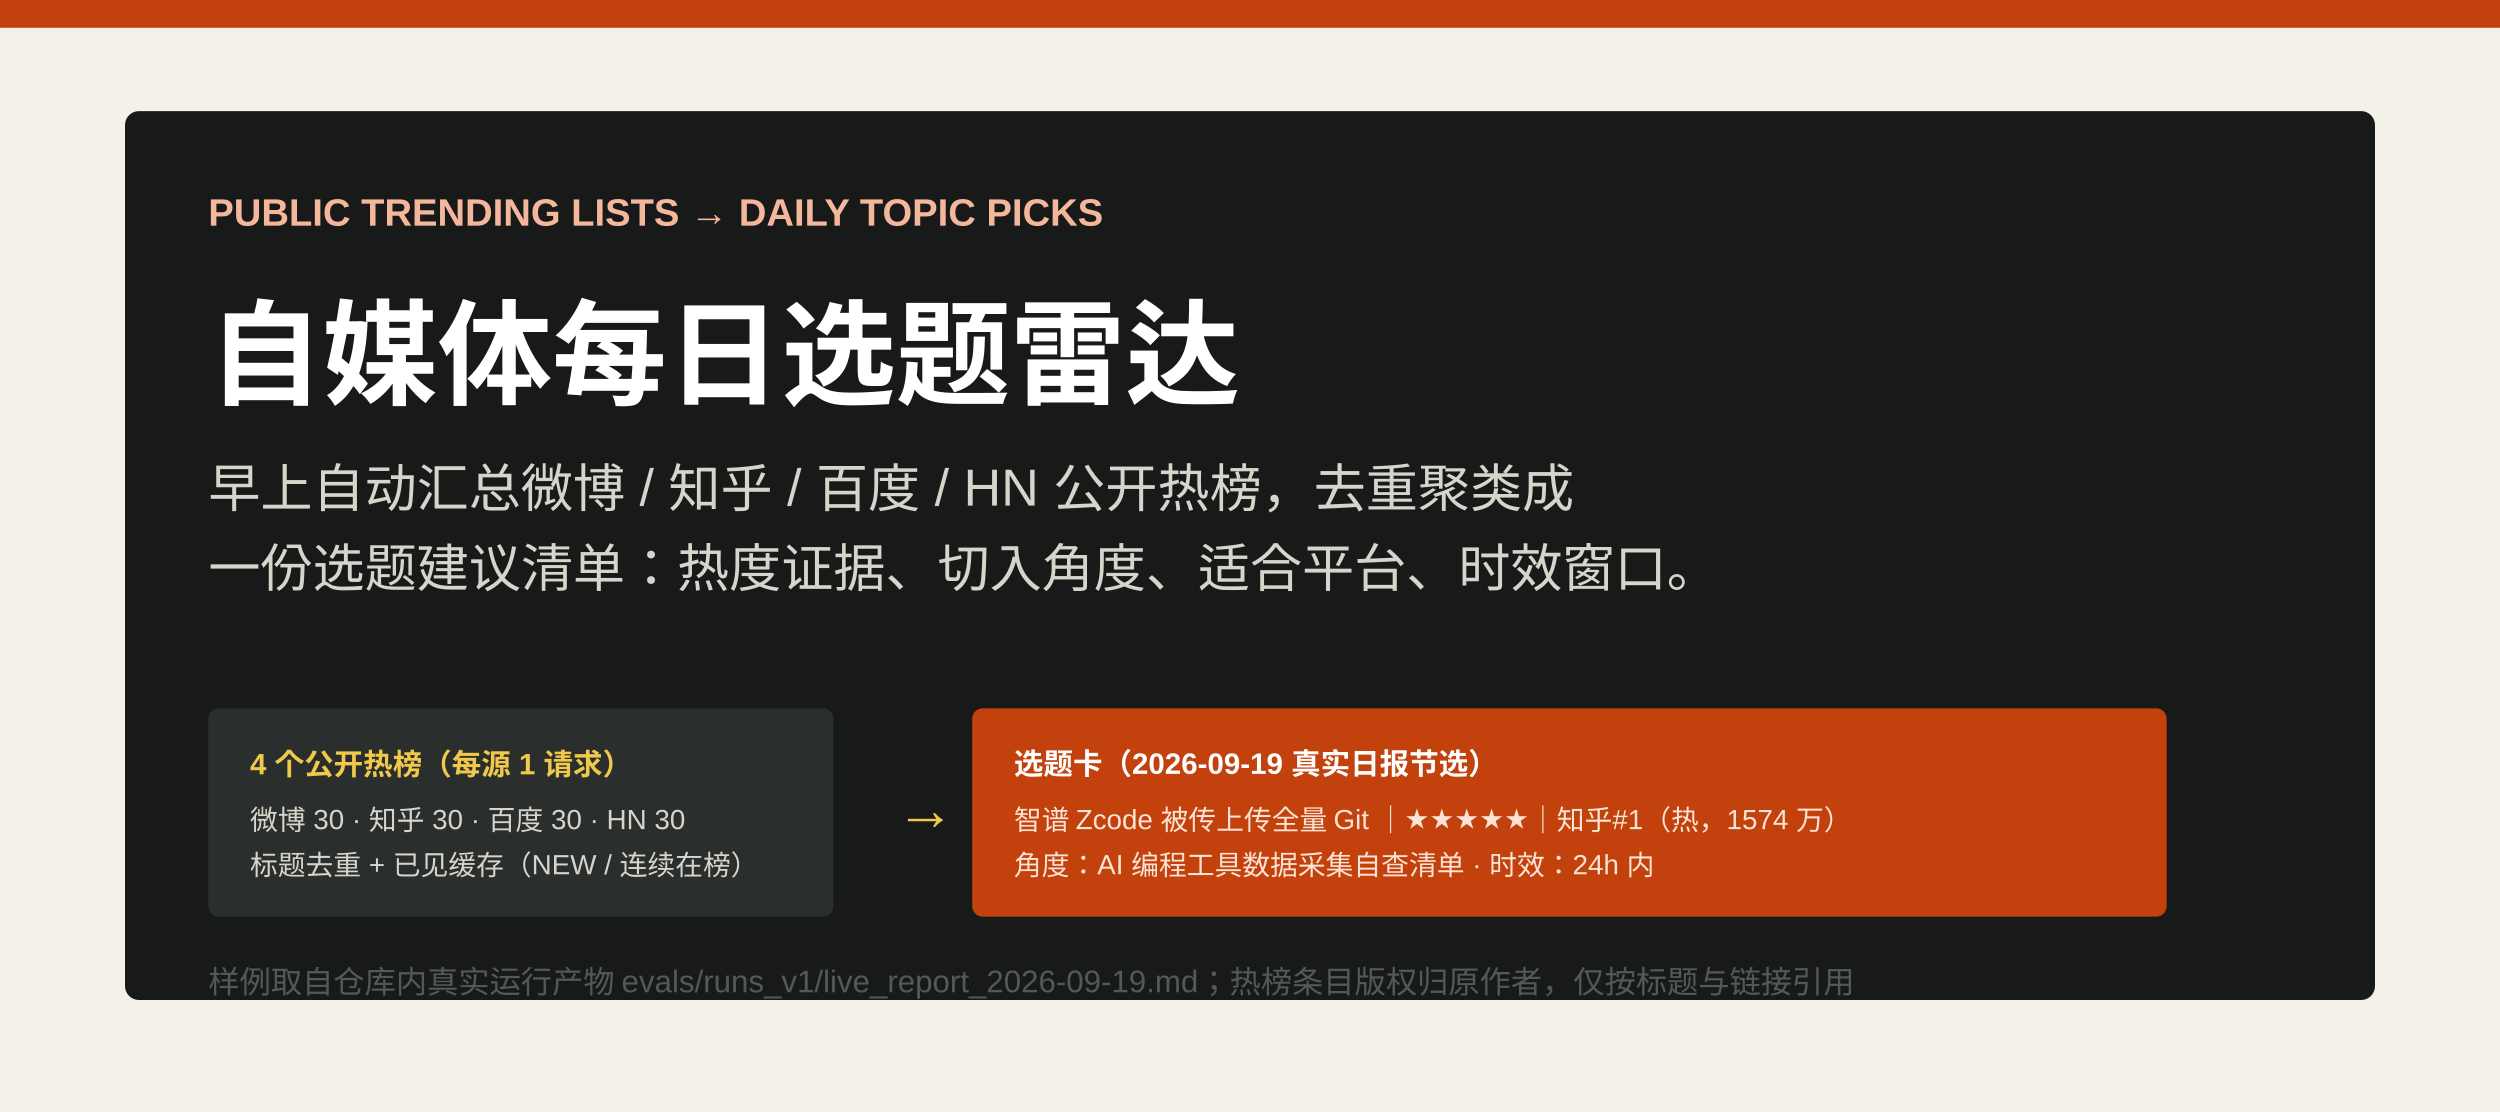
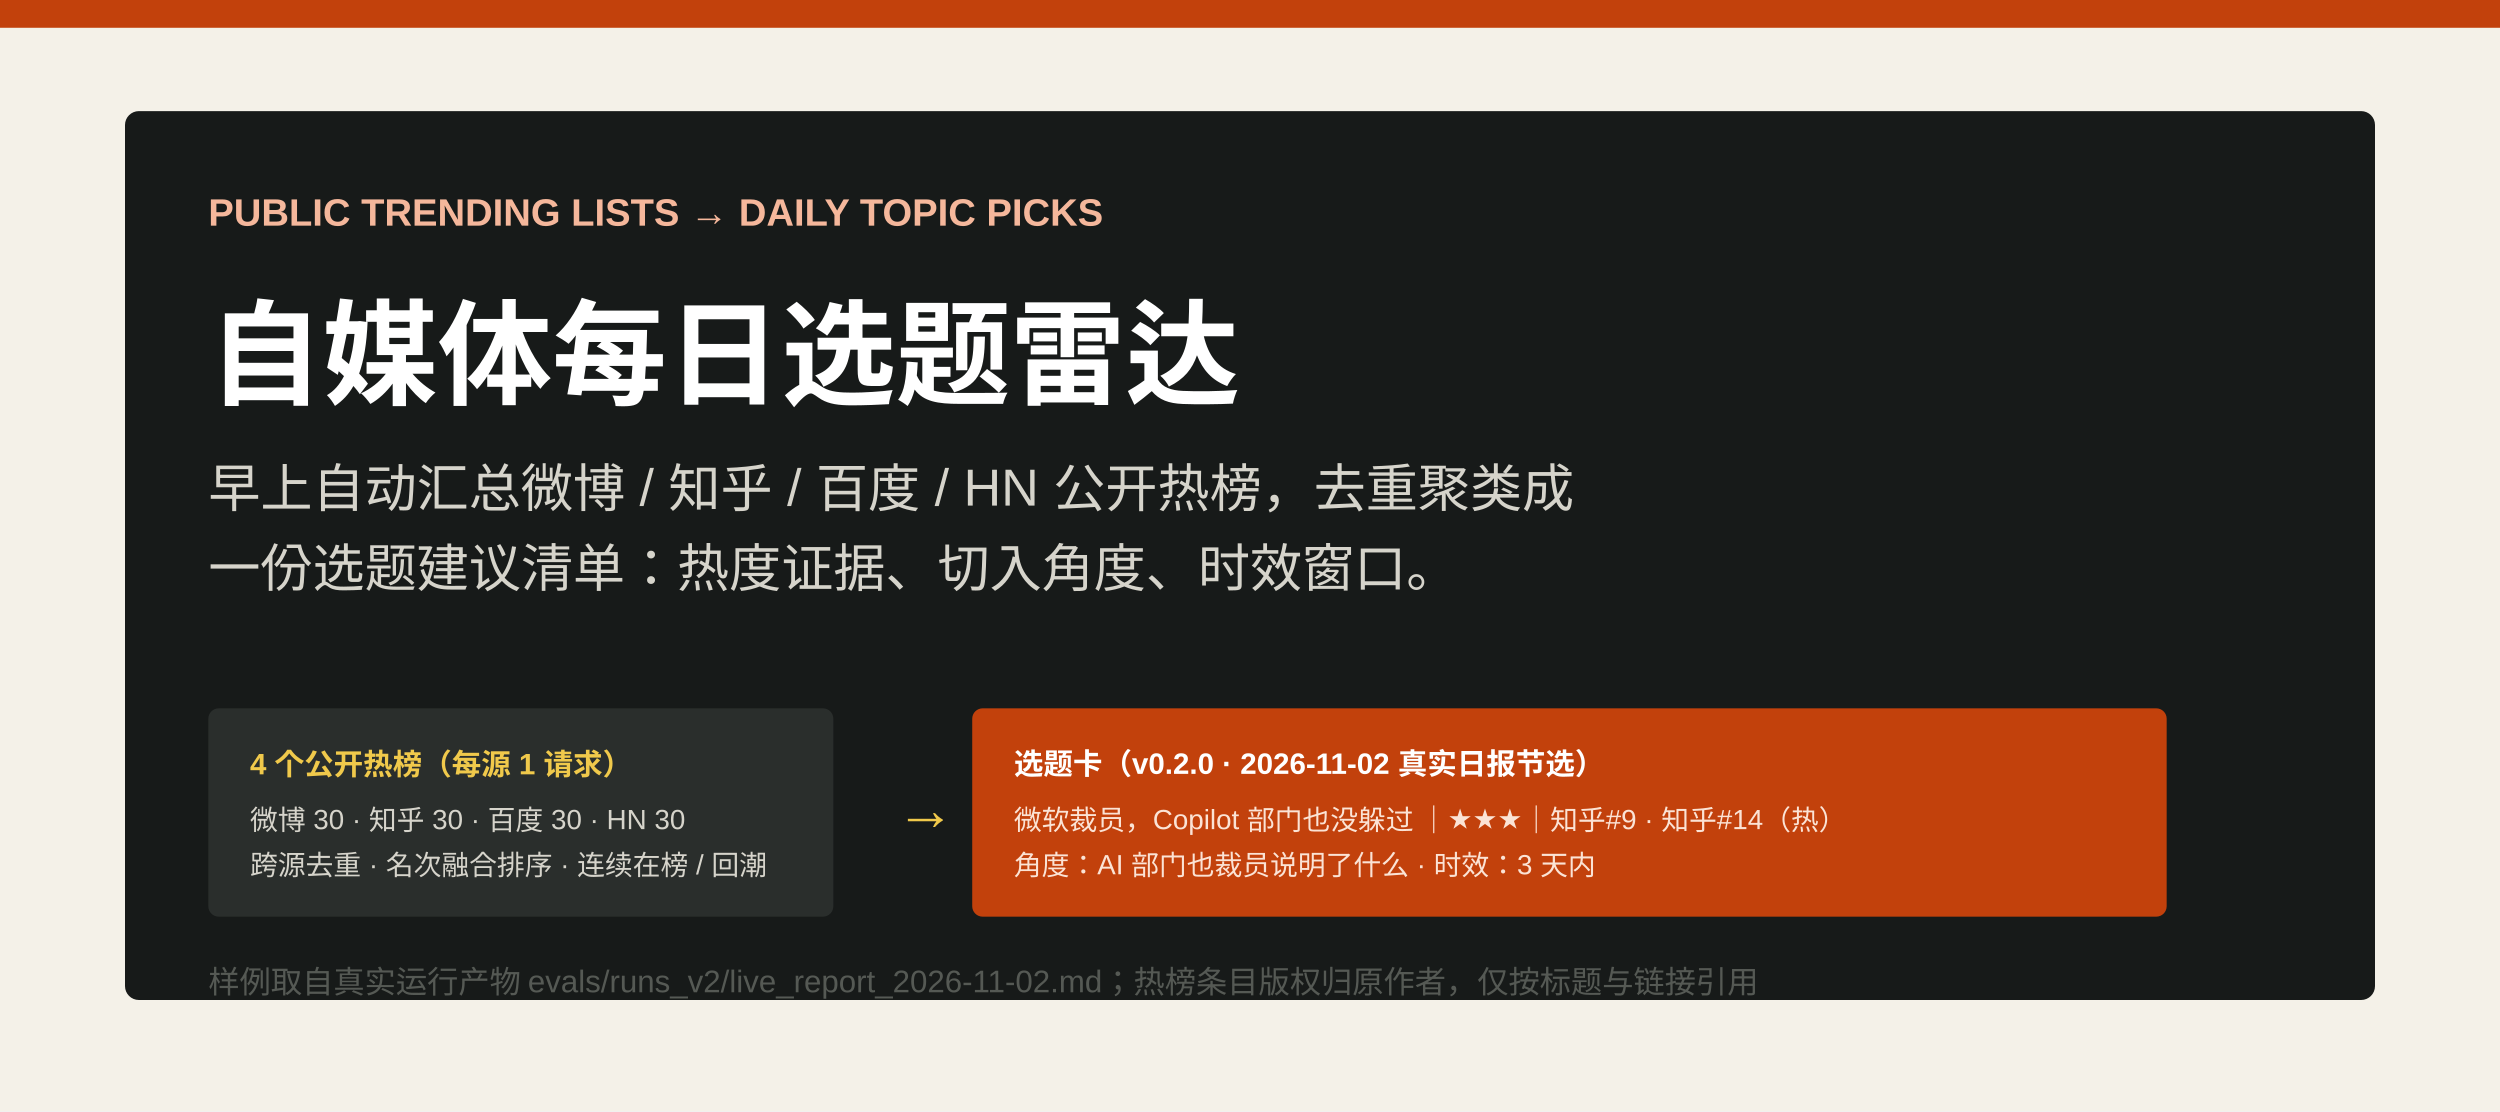
<svg xmlns="http://www.w3.org/2000/svg" width="1440" height="640" viewBox="0 0 1440 640" role="img" aria-labelledby="t d">
  <rect width="1440" height="640" fill="#F4F1E8" />
  <rect x="0" y="0" width="1440" height="16" fill="#C2410C" />
  <rect x="72" y="64" width="1296" height="512" rx="8" fill="#171A19" />
  <text x="120" y="130" fill="#F5B79B" font-family="Arial, 'PingFang SC', sans-serif" font-size="22" font-weight="700">PUBLIC TRENDING LISTS → DAILY TOPIC PICKS</text>
  <text x="120" y="228" fill="#FFFFFF" font-family="Arial, 'PingFang SC', sans-serif" font-size="66" font-weight="800">自媒体每日选题雷达</text>
  <text x="120" y="292" fill="#D6D4CB" font-family="Arial, 'PingFang SC', sans-serif" font-size="30">早上自动汇总微博 / 知乎 / 百度 / HN 公开热榜，去重聚类成</text>
-   <text x="120" y="338" fill="#D6D4CB" font-family="Arial, 'PingFang SC', sans-serif" font-size="30">一份选题建议清单：热度证据、切入角度、适合平台、时效窗口。</text>
+   <text x="120" y="338" fill="#D6D4CB" font-family="Arial, 'PingFang SC', sans-serif" font-size="30">一份选题建议清单：热度证据、切入角度、时效窗口。</text>
  <g transform="translate(120 408)">
    <rect width="360" height="120" rx="6" fill="#2A2E2C" />
    <text x="24" y="38" fill="#F0C94B" font-family="Arial, 'PingFang SC', sans-serif" font-size="17" font-weight="700">4 个公开热榜（每源 1 请求）</text>
    <text x="24" y="70" fill="#D6D4CB" font-family="Arial, 'PingFang SC', sans-serif" font-size="16">微博 30 · 知乎 30 · 百度 30 · HN 30</text>
-     <text x="24" y="96" fill="#D6D4CB" font-family="Arial, 'PingFang SC', sans-serif" font-size="16">标题去重 + 已见缓存（NEW / 连续在榜）</text>
+     <text x="24" y="96" fill="#D6D4CB" font-family="Arial, 'PingFang SC', sans-serif" font-size="16">跨源去重 · 名次融合排序 · 连续在榜 / 回潮</text>
  </g>
  <text x="516" y="478" fill="#F0C94B" font-family="Arial, 'PingFang SC', sans-serif" font-size="34" font-weight="800">→</text>
  <g transform="translate(560 408)">
    <rect width="688" height="120" rx="6" fill="#C2410C" />
-     <text x="24" y="38" fill="#FFFFFF" font-family="Arial, 'PingFang SC', sans-serif" font-size="17" font-weight="700">选题卡（2026-09-19 真实日报节选）</text>
-     <text x="24" y="70" fill="#FBE3D5" font-family="Arial, 'PingFang SC', sans-serif" font-size="16">智谱 Zcode 被传上传全量 Git ｜★★★★★｜知乎#1（热，1574 万）</text>
-     <text x="24" y="96" fill="#FBE3D5" font-family="Arial, 'PingFang SC', sans-serif" font-size="16">角度：AI 编程工具数据采集自查清单 · 时效：24h 内</text>
+     <text x="24" y="38" fill="#FFFFFF" font-family="Arial, 'PingFang SC', sans-serif" font-size="17" font-weight="700">选题卡（v0.2.0 · 2026-11-02 真实日报节选）</text>
+     <text x="24" y="70" fill="#FBE3D5" font-family="Arial, 'PingFang SC', sans-serif" font-size="16">微软裁员，Copilot 部门也没躲过 ｜★★★｜知乎#9 · 知乎#14（热）</text>
+     <text x="24" y="96" fill="#FBE3D5" font-family="Arial, 'PingFang SC', sans-serif" font-size="16">角度：AI 部门也裁员说明了什么 · 时效：3 天内</text>
  </g>
-   <text x="120" y="572" fill="#555954" font-family="Arial, 'PingFang SC', sans-serif" font-size="18">样例取自仓库内真实运行产物 evals/runs_v1/live_report_2026-09-19.md；热榜条目版权归原作者，仅按标题与链接引用</text>
+   <text x="120" y="572" fill="#555954" font-family="Arial, 'PingFang SC', sans-serif" font-size="18">样例取自真实运行产物 evals/runs_v2/live_report_2026-11-02.md；热榜条目版权归原作者，仅按标题与链接引用</text>
</svg>
